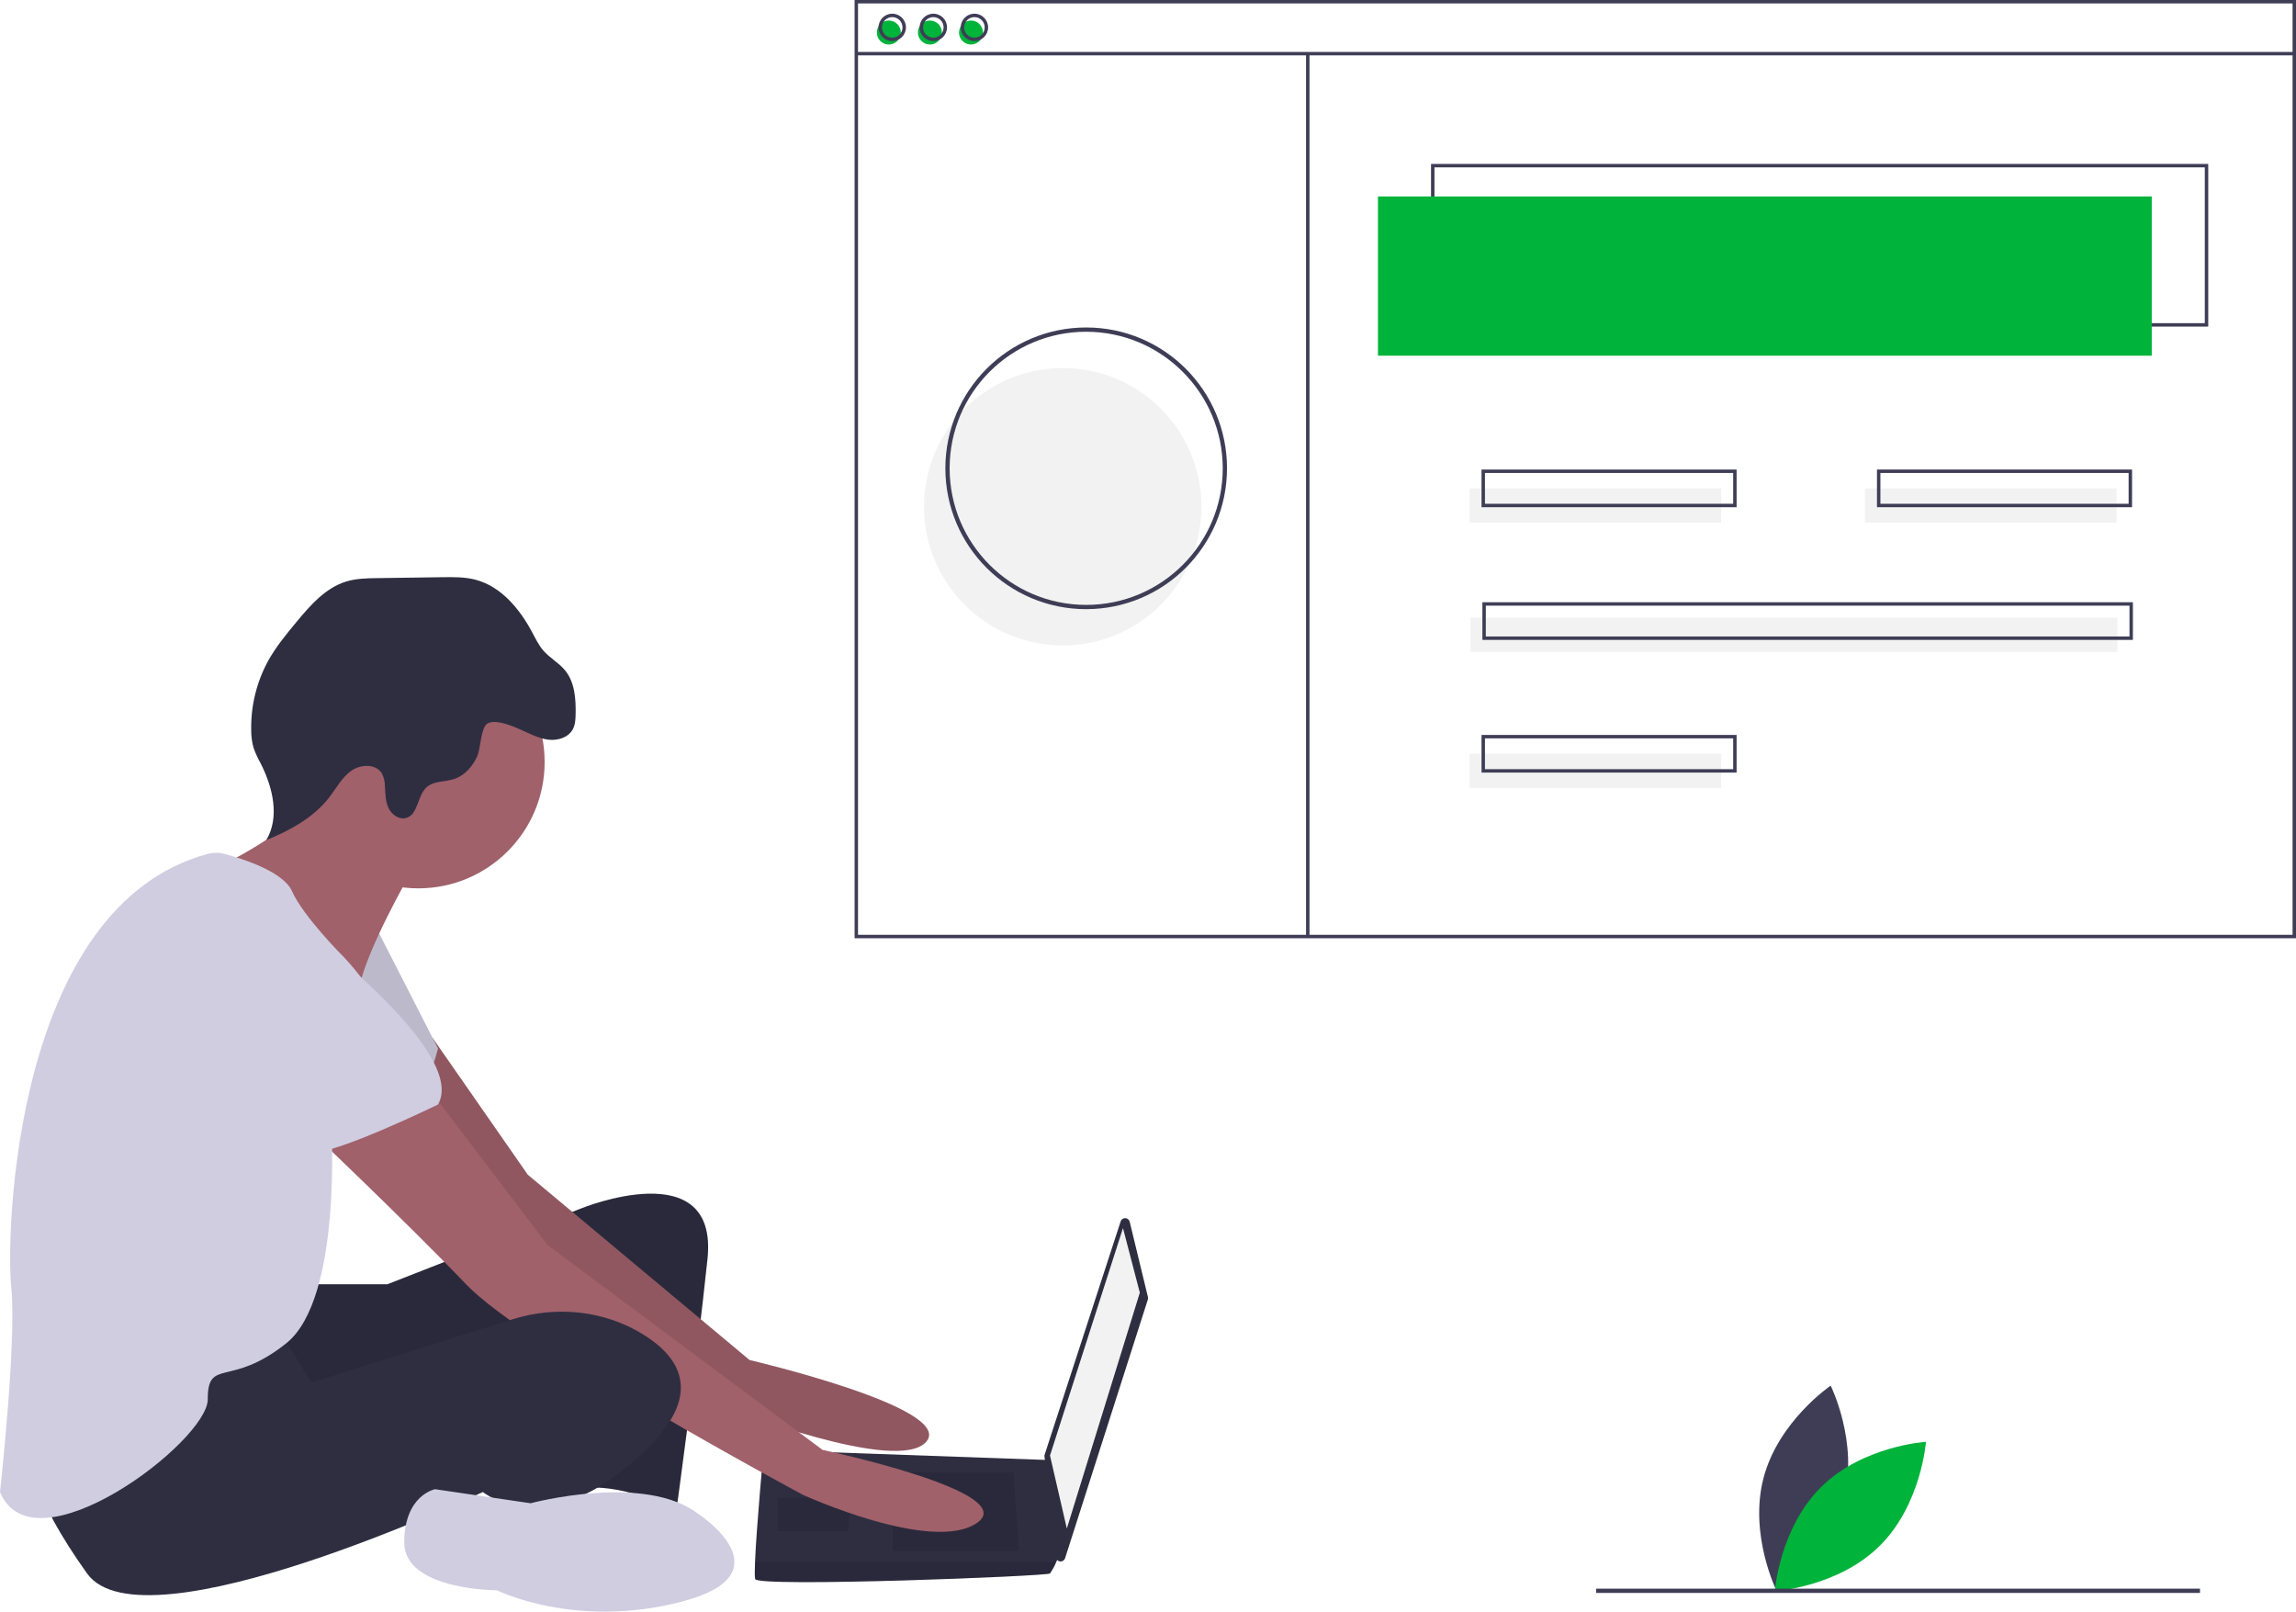
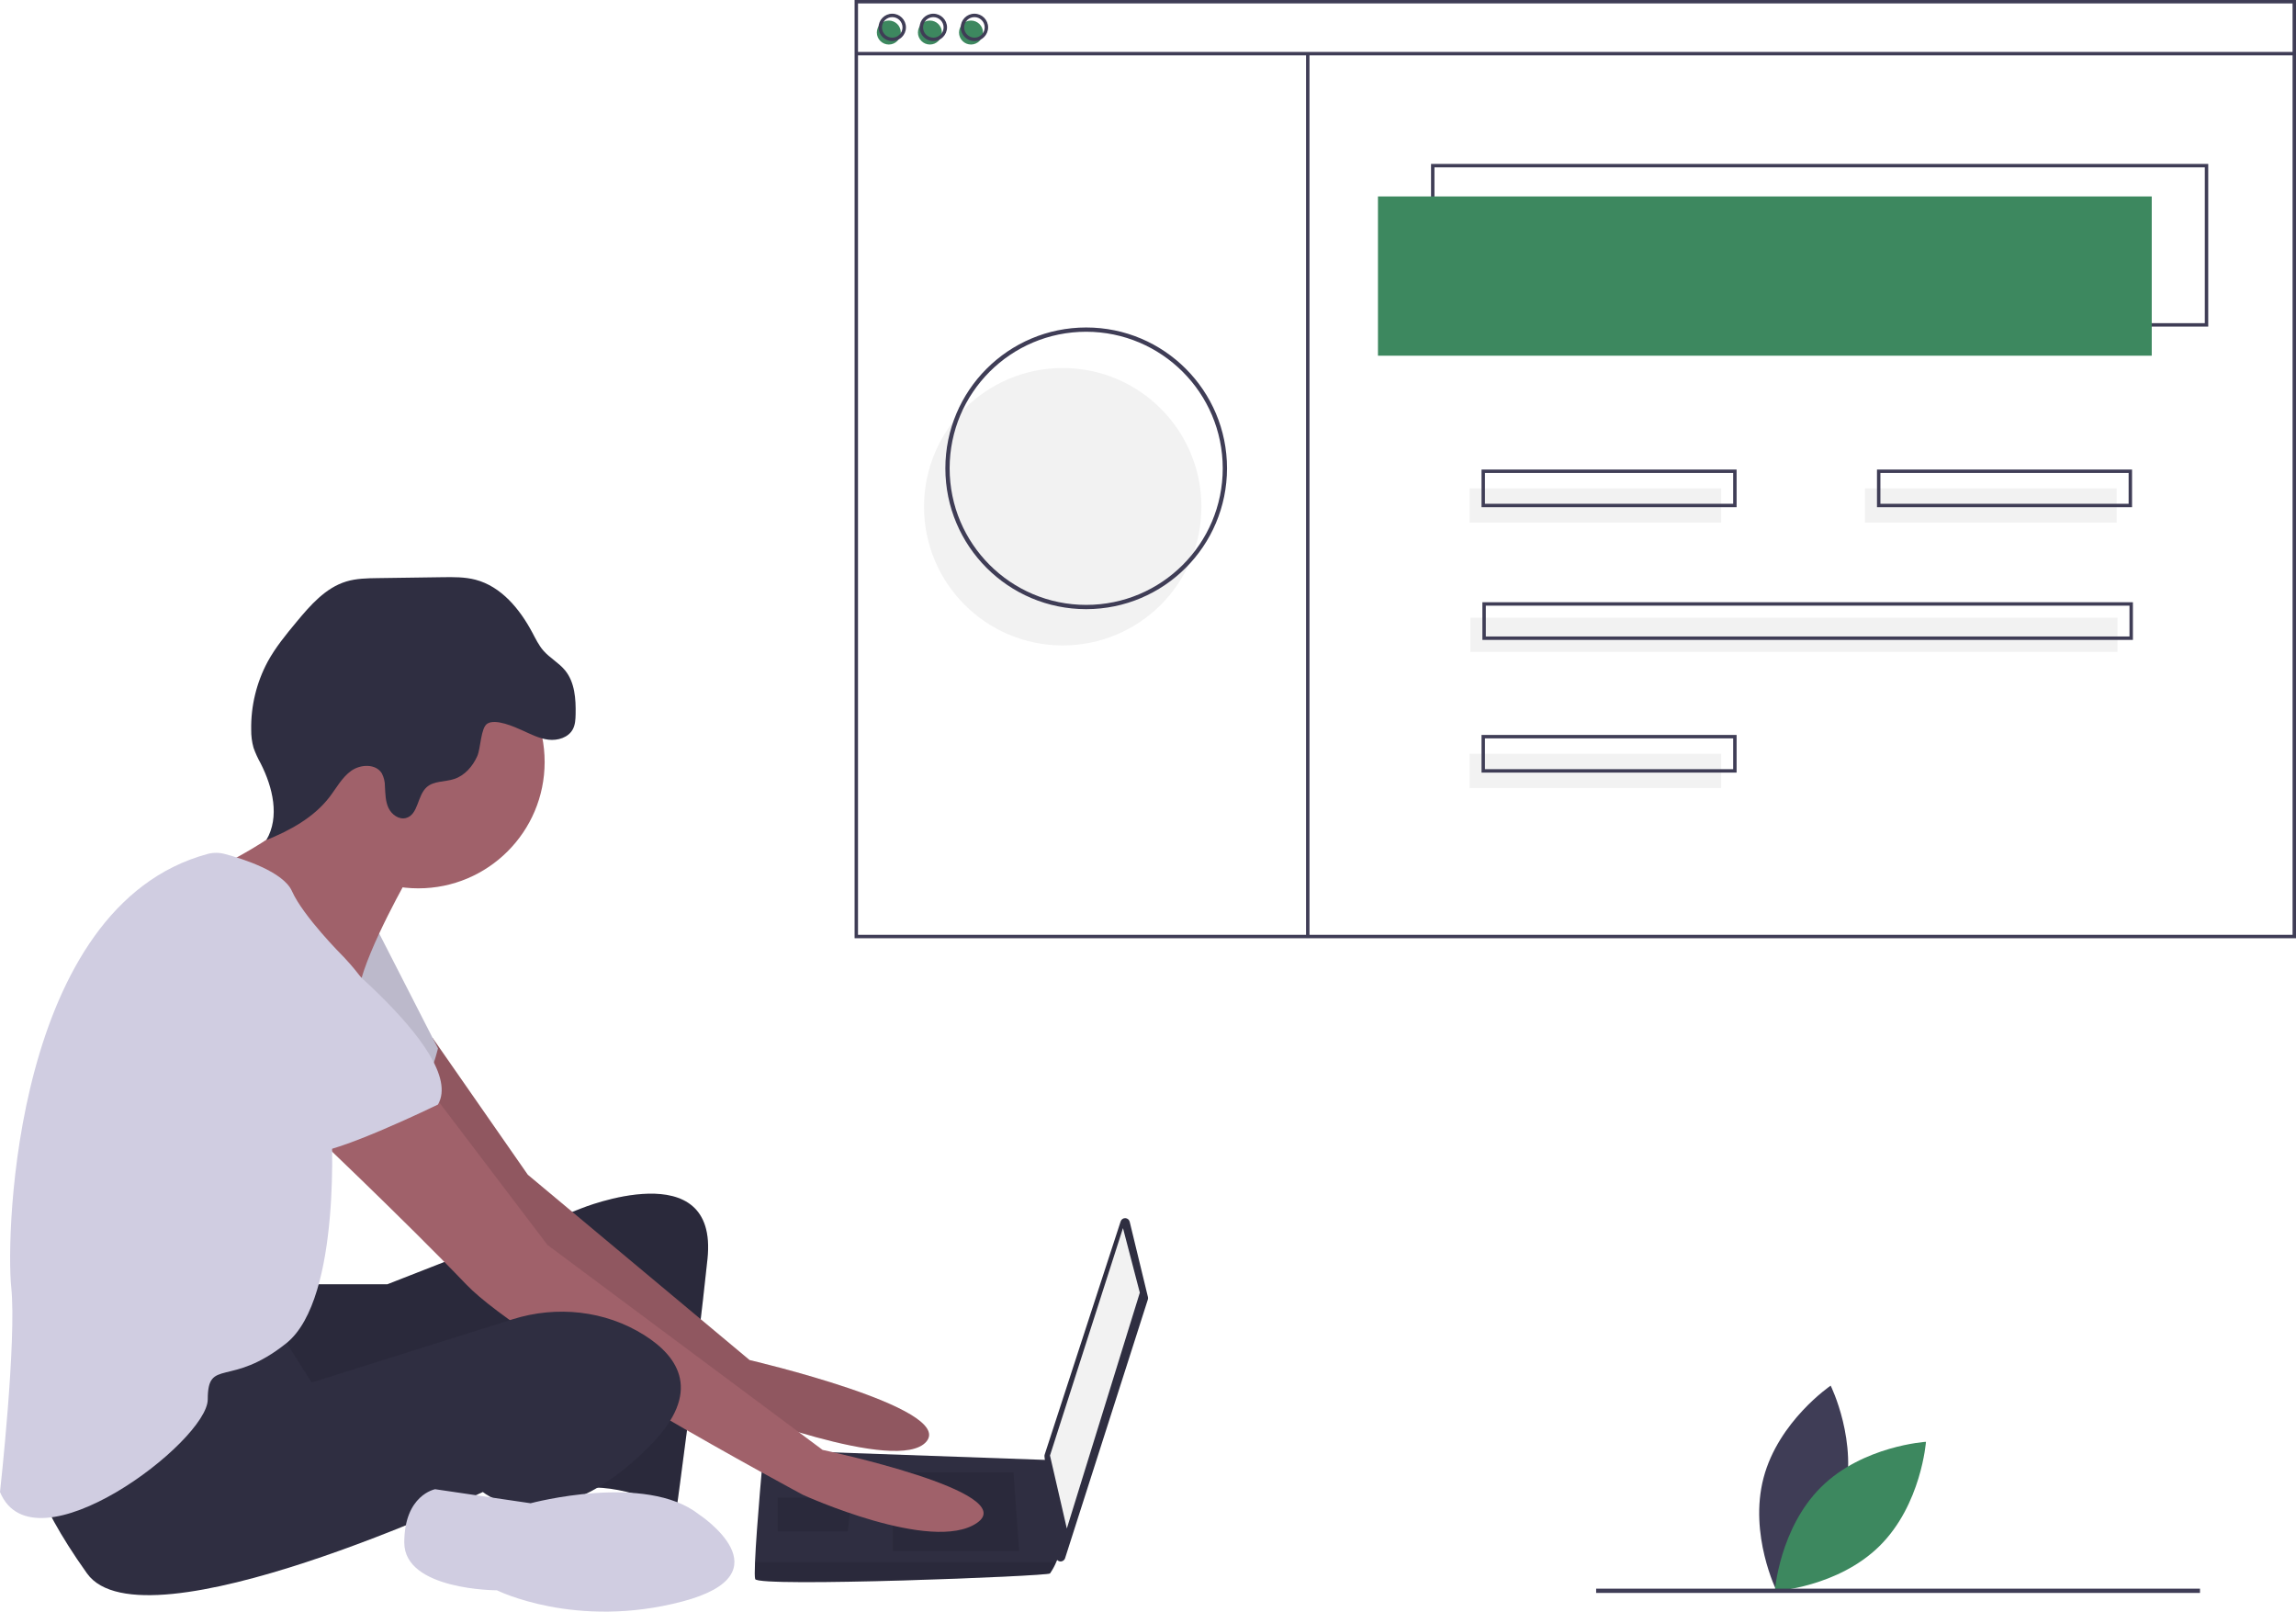
<svg xmlns="http://www.w3.org/2000/svg" id="ade8c9af-7e2e-4eda-b5c8-b06129257226" data-name="Layer 1" width="1076.064" height="755.228" viewBox="0 0 1076.064 755.228">
  <path d="M926.114,774.809c-6.985,26.598-31.459,43.22-31.459,43.22s-13.15-26.502-6.166-53.1,31.459-43.22,31.459-43.22S933.098,748.211,926.114,774.809Z" transform="translate(-61.96814 -72.38605)" fill="#3f3d56" />
-   <path d="M915.52,769.183c-19.563,19.327-21.751,48.831-21.751,48.831s29.528-1.831,49.091-21.159,21.751-48.831,21.751-48.831S935.082,749.855,915.52,769.183Z" transform="translate(-61.96814 -72.38605)" fill="#00b33a" />
+   <path d="M915.52,769.183c-19.563,19.327-21.751,48.831-21.751,48.831s29.528-1.831,49.091-21.159,21.751-48.831,21.751-48.831S935.082,749.855,915.52,769.183Z" transform="translate(-61.96814 -72.38605)" fill="#3d885f" />
  <path d="M206.702,674.194h36.841l90.788-35.526s64.472-26.315,59.209,23.684-14.473,117.103-14.473,117.103-28.947-13.158-44.736-9.21-5.263-80.262-5.263-80.262-128.945,61.841-140.787,53.946-14.473-63.157-14.473-63.157Z" transform="translate(-61.96814 -72.38605)" fill="#2f2e41" />
  <path d="M206.702,674.194h36.841l90.788-35.526s64.472-26.315,59.209,23.684-14.473,117.103-14.473,117.103-28.947-13.158-44.736-9.21-5.263-80.262-5.263-80.262-128.945,61.841-140.787,53.946-14.473-63.157-14.473-63.157Z" transform="translate(-61.96814 -72.38605)" opacity="0.1" />
  <path d="M264.746,558.82l44.586,64.059L413.277,709.72s96.051,22.368,82.893,38.157S402.751,732.088,402.751,732.088s-119.735-86.84-123.682-93.419S231.702,570.249,231.702,570.249Z" transform="translate(-61.96814 -72.38605)" fill="#a0616a" />
  <path d="M264.746,558.82l44.586,64.059L413.277,709.72s96.051,22.368,82.893,38.157S402.751,732.088,402.751,732.088s-119.735-86.84-123.682-93.419S231.702,570.249,231.702,570.249Z" transform="translate(-61.96814 -72.38605)" opacity="0.1" />
  <path d="M238.281,507.092l28.947,56.578s-6.579,27.631-17.105,30.263-55.262-34.21-55.262-34.21Z" transform="translate(-61.96814 -72.38605)" fill="#d0cde1" />
  <path d="M238.281,507.092l28.947,56.578s-6.579,27.631-17.105,30.263-55.262-34.21-55.262-34.21Z" transform="translate(-61.96814 -72.38605)" opacity="0.1" />
  <path d="M591.419,644.9,599.97,680.172a2.203,2.203,0,0,1-.043,1.19L561.14,802.574a2.203,2.203,0,0,1-4.287-.423l-5.366-47.219a2.203,2.203,0,0,1,.094-.931L587.184,644.737A2.203,2.203,0,0,1,591.419,644.9Z" transform="translate(-61.96814 -72.38605)" fill="#2f2e41" />
  <polygon points="526.306 575.493 534.2 605.756 499.99 716.28 492.096 682.07 526.306 575.493" fill="#f2f2f2" />
  <path d="M415.909,812.35c1.316,3.947,136.839-1.316,138.155-2.632a28.561,28.561,0,0,0,2.895-5.263c1.237-2.632,2.368-5.263,2.368-5.263L554.064,756.588l-134.208-4.763s-3.355,36.105-4.039,52.631C415.646,808.626,415.646,811.56,415.909,812.35Z" transform="translate(-61.96814 -72.38605)" fill="#2f2e41" />
  <polygon points="474.991 689.965 477.622 726.806 418.413 726.806 418.413 689.965 474.991 689.965" opacity="0.1" />
  <polygon points="398.677 701.806 399.03 701.736 397.361 717.596 364.467 717.596 364.467 701.806 398.677 701.806" opacity="0.1" />
  <path d="M415.909,812.35c1.316,3.947,136.839-1.316,138.155-2.632a28.561,28.561,0,0,0,2.895-5.263H415.817C415.646,808.626,415.646,811.56,415.909,812.35Z" transform="translate(-61.96814 -72.38605)" opacity="0.1" />
  <circle cx="196.049" cy="357.076" r="59.209" fill="#a0616a" />
  <path d="M254.07,482.093s-19.736,34.21-23.684,52.631-59.209-36.841-59.209-36.841l-7.237-19.079s51.973-24.342,48.025-44.078S254.07,482.093,254.07,482.093Z" transform="translate(-61.96814 -72.38605)" fill="#a0616a" />
  <path d="M264.596,584.722l53.946,71.051,128.945,96.051s93.419,19.736,72.367,34.21-81.577-13.158-81.577-13.158S308.016,703.141,280.385,674.194s-78.946-77.63-78.946-77.63Z" transform="translate(-61.96814 -72.38605)" fill="#a0616a" />
  <path d="M192.229,695.247,208.018,720.246l94.231-29.646c20.676-6.505,43.348-4.111,61.687,7.442,16.447,10.362,26.973,26.809,3.289,51.15-47.368,48.683-78.946,22.368-78.946,22.368S129.072,846.559,102.757,809.718s-27.631-55.262-27.631-55.262S176.44,691.299,192.229,695.247Z" transform="translate(-61.96814 -72.38605)" fill="#2f2e41" />
  <path d="M389.593,782.087s42.104,27.631-7.895,40.789-86.84-5.263-86.84-5.263-43.42,0-43.42-22.368,14.473-25,14.473-25l44.736,6.579S364.594,762.351,389.593,782.087Z" transform="translate(-61.96814 -72.38605)" fill="#d0cde1" />
  <path d="M306.589,414.568c4.03,1.797,8.026,3.923,12.408,4.444s9.371-1.008,11.444-4.903c1.12-2.104,1.248-4.578,1.3-6.961.158-7.225-.364-15.036-4.943-20.627-2.914-3.559-7.167-5.802-10.184-9.274-2.161-2.488-3.599-5.503-5.148-8.411-5.866-11.017-14.551-21.606-26.622-24.782-5.04-1.326-10.328-1.262-15.539-1.188l-30.397.429c-4.919.069-9.914.15-14.623,1.574-9.784,2.958-16.908,11.186-23.432,19.054-4.881,5.887-9.775,11.834-13.439,18.547a65.079,65.079,0,0,0-7.714,31.887,29.833,29.833,0,0,0,1.093,8.437,46.822,46.822,0,0,0,3.316,7.284c5.7,11.197,9.085,25.182,2.665,35.983,11.152-4.555,22.186-10.528,29.542-20.068,3.291-4.267,5.872-9.263,10.258-12.395s11.532-3.403,14.346,1.193a12.857,12.857,0,0,1,1.451,6.022c.206,3.45.2,7.033,1.663,10.164s4.947,5.658,8.273,4.721c5.729-1.614,5.18-10.406,9.593-14.4,3.351-3.033,8.521-2.453,12.826-3.83,5.016-1.604,8.779-5.95,10.924-10.759,1.63-3.656,1.606-13.223,4.691-15.203C294.208,409.022,303.004,412.969,306.589,414.568Z" transform="translate(-61.96814 -72.38605)" fill="#2f2e41" />
  <path d="M159.24,472.562a15.616,15.616,0,0,1,8.128.021c8.446,2.268,27.38,8.27,31.44,17.405,5.263,11.842,23.684,30.263,23.684,30.263s25,25,19.736,42.104-25,36.841-25,36.841,5.263,81.577-21.052,102.63-36.841,6.579-36.841,26.315S77.757,809.718,61.968,771.561c0,0,7.895-71.051,5.263-96.051C64.638,650.871,68.434,497.145,159.24,472.562Z" transform="translate(-61.96814 -72.38605)" fill="#d0cde1" />
  <path d="M201.439,505.777s80.262,59.209,65.788,84.209c0,0-48.683,23.684-59.209,22.368s-51.315-47.368-61.841-51.315S130.388,486.04,201.439,505.777Z" transform="translate(-61.96814 -72.38605)" fill="#d0cde1" />
  <circle cx="498.064" cy="237.458" r="65" fill="#f2f2f2" />
  <path d="M1096.898,225.427H732.649V149.207H1096.898ZM734.254,223.822h361.039v-73.01H734.254Z" transform="translate(-61.96814 -72.38605)" fill="#3f3d56" />
-   <rect x="645.809" y="92.065" width="362.644" height="74.615" fill="#00b33a" />
-   <circle cx="416.565" cy="15.244" r="5.616" fill="#00b33a" />
-   <circle cx="435.82" cy="15.244" r="5.616" fill="#00b33a" />
-   <circle cx="455.076" cy="15.244" r="5.616" fill="#00b33a" />
+   <rect x="645.809" y="92.065" width="362.644" height="74.615" fill="#3d885f" />
+   <circle cx="416.565" cy="15.244" r="5.616" fill="#3d885f" />
+   <circle cx="435.82" cy="15.244" r="5.616" fill="#3d885f" />
+   <circle cx="455.076" cy="15.244" r="5.616" fill="#3d885f" />
  <path d="M1138.032,512.052H462.487V72.386h675.545Zm-673.94-1.605h672.336V73.991H464.092Z" transform="translate(-61.96814 -72.38605)" fill="#3f3d56" />
  <rect x="401.321" y="24.338" width="673.94" height="1.605" fill="#3f3d56" />
  <path d="M480.138,91.641a6.418,6.418,0,1,1,6.418-6.418A6.426,6.426,0,0,1,480.138,91.641Zm0-11.232a4.814,4.814,0,1,0,4.814,4.814A4.819,4.819,0,0,0,480.138,80.409Z" transform="translate(-61.96814 -72.38605)" fill="#3f3d56" />
  <path d="M499.393,91.641a6.418,6.418,0,1,1,6.418-6.418A6.426,6.426,0,0,1,499.393,91.641Zm0-11.232a4.814,4.814,0,1,0,4.814,4.814A4.819,4.819,0,0,0,499.393,80.409Z" transform="translate(-61.96814 -72.38605)" fill="#3f3d56" />
  <path d="M518.649,91.641A6.418,6.418,0,1,1,525.067,85.223,6.426,6.426,0,0,1,518.649,91.641Zm0-11.232a4.814,4.814,0,1,0,4.814,4.814A4.819,4.819,0,0,0,518.649,80.409Z" transform="translate(-61.96814 -72.38605)" fill="#3f3d56" />
  <rect x="612.109" y="25.14" width="1.605" height="414.346" fill="#3f3d56" />
  <rect x="688.733" y="228.859" width="117.94" height="16.046" fill="#f2f2f2" />
  <rect x="874.067" y="228.859" width="117.94" height="16.046" fill="#f2f2f2" />
  <path d="M875.861,310.07H756.317V292.42H875.861Zm-117.94-1.605H874.257V294.024H757.922Z" transform="translate(-61.96814 -72.38605)" fill="#3f3d56" />
  <rect x="688.733" y="353.217" width="117.94" height="16.046" fill="#f2f2f2" />
  <path d="M875.861,434.428H756.317V416.778H875.861Zm-117.94-1.605H874.257V418.382H757.922Z" transform="translate(-61.96814 -72.38605)" fill="#3f3d56" />
  <rect x="689.134" y="289.433" width="303.273" height="16.046" fill="#f2f2f2" />
  <path d="M1061.596,372.249H756.718V354.599h304.878ZM758.323,370.645h301.669V356.203H758.323Z" transform="translate(-61.96814 -72.38605)" fill="#3f3d56" />
  <path d="M1061.195,310.07H941.651V292.42H1061.195Zm-117.94-1.605h116.335V294.024H943.255Z" transform="translate(-61.96814 -72.38605)" fill="#3f3d56" />
  <path d="M571.032,357.844a66,66,0,1,1,66-66A66.075,66.075,0,0,1,571.032,357.844Zm0-130a64,64,0,1,0,64,64A64.073,64.073,0,0,0,571.032,227.844Z" transform="translate(-61.96814 -72.38605)" fill="#3f3d56" />
  <rect x="748.064" y="744.458" width="283" height="2" fill="#3f3d56" />
</svg>
